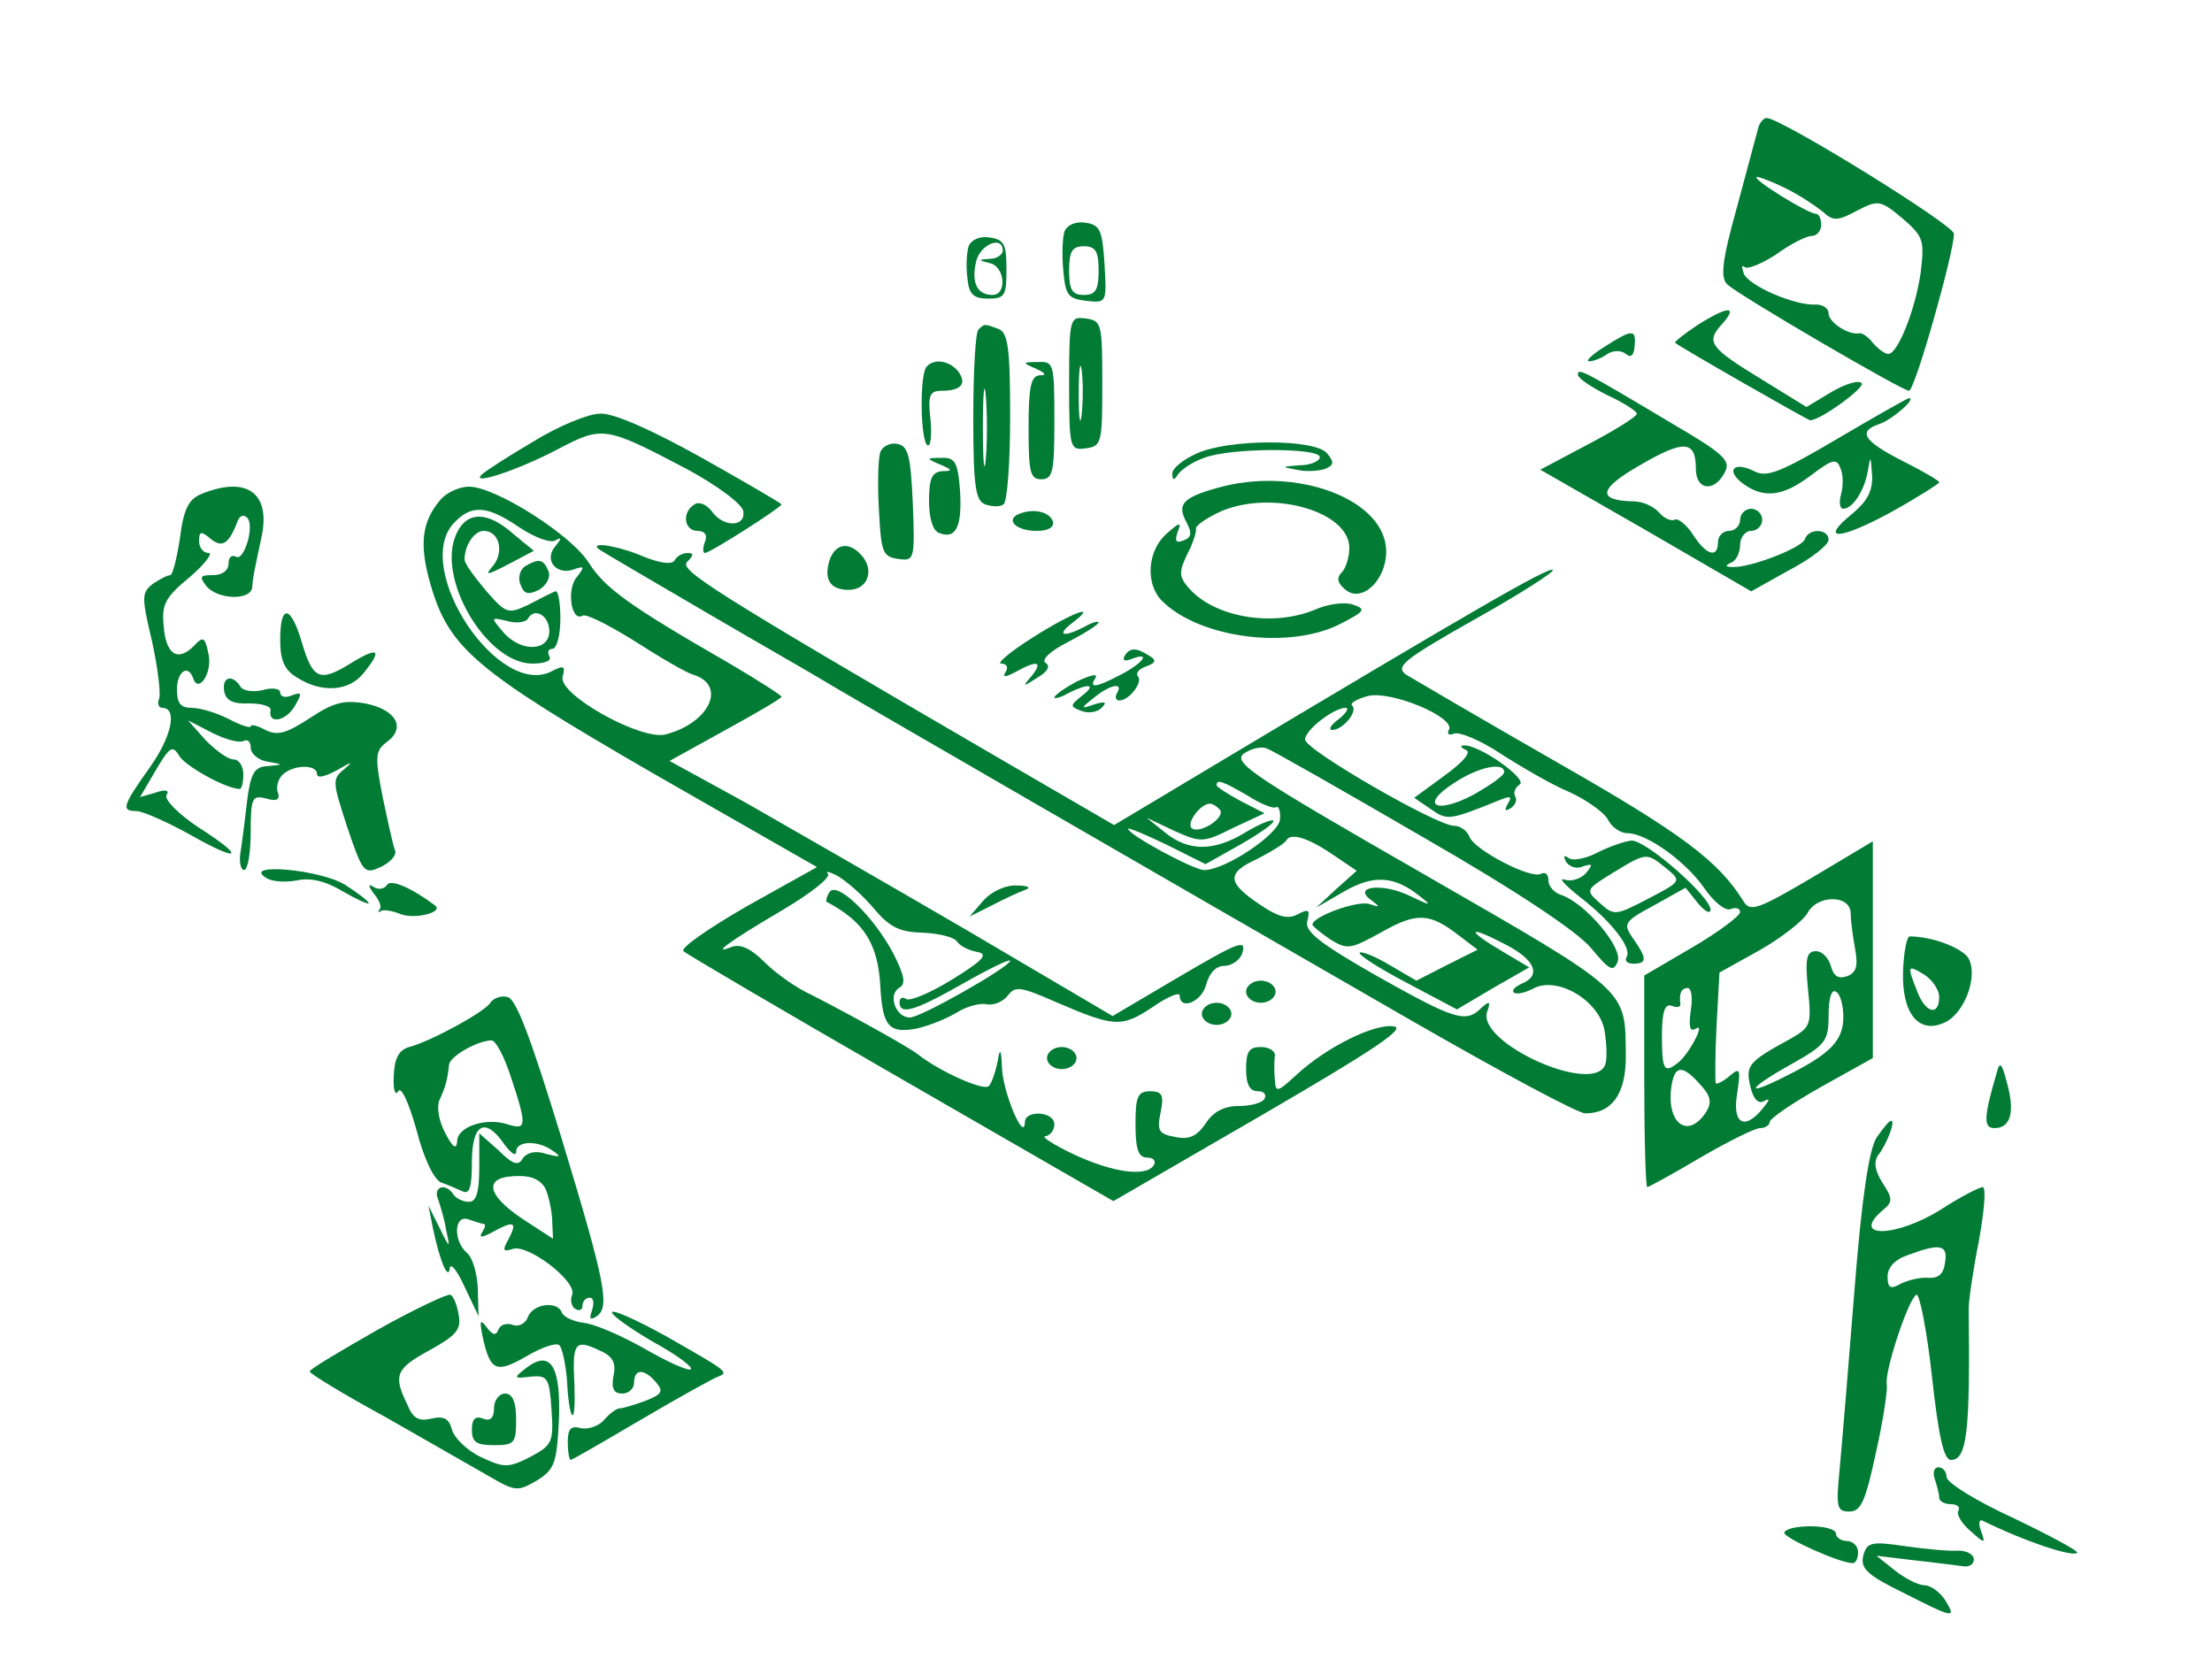
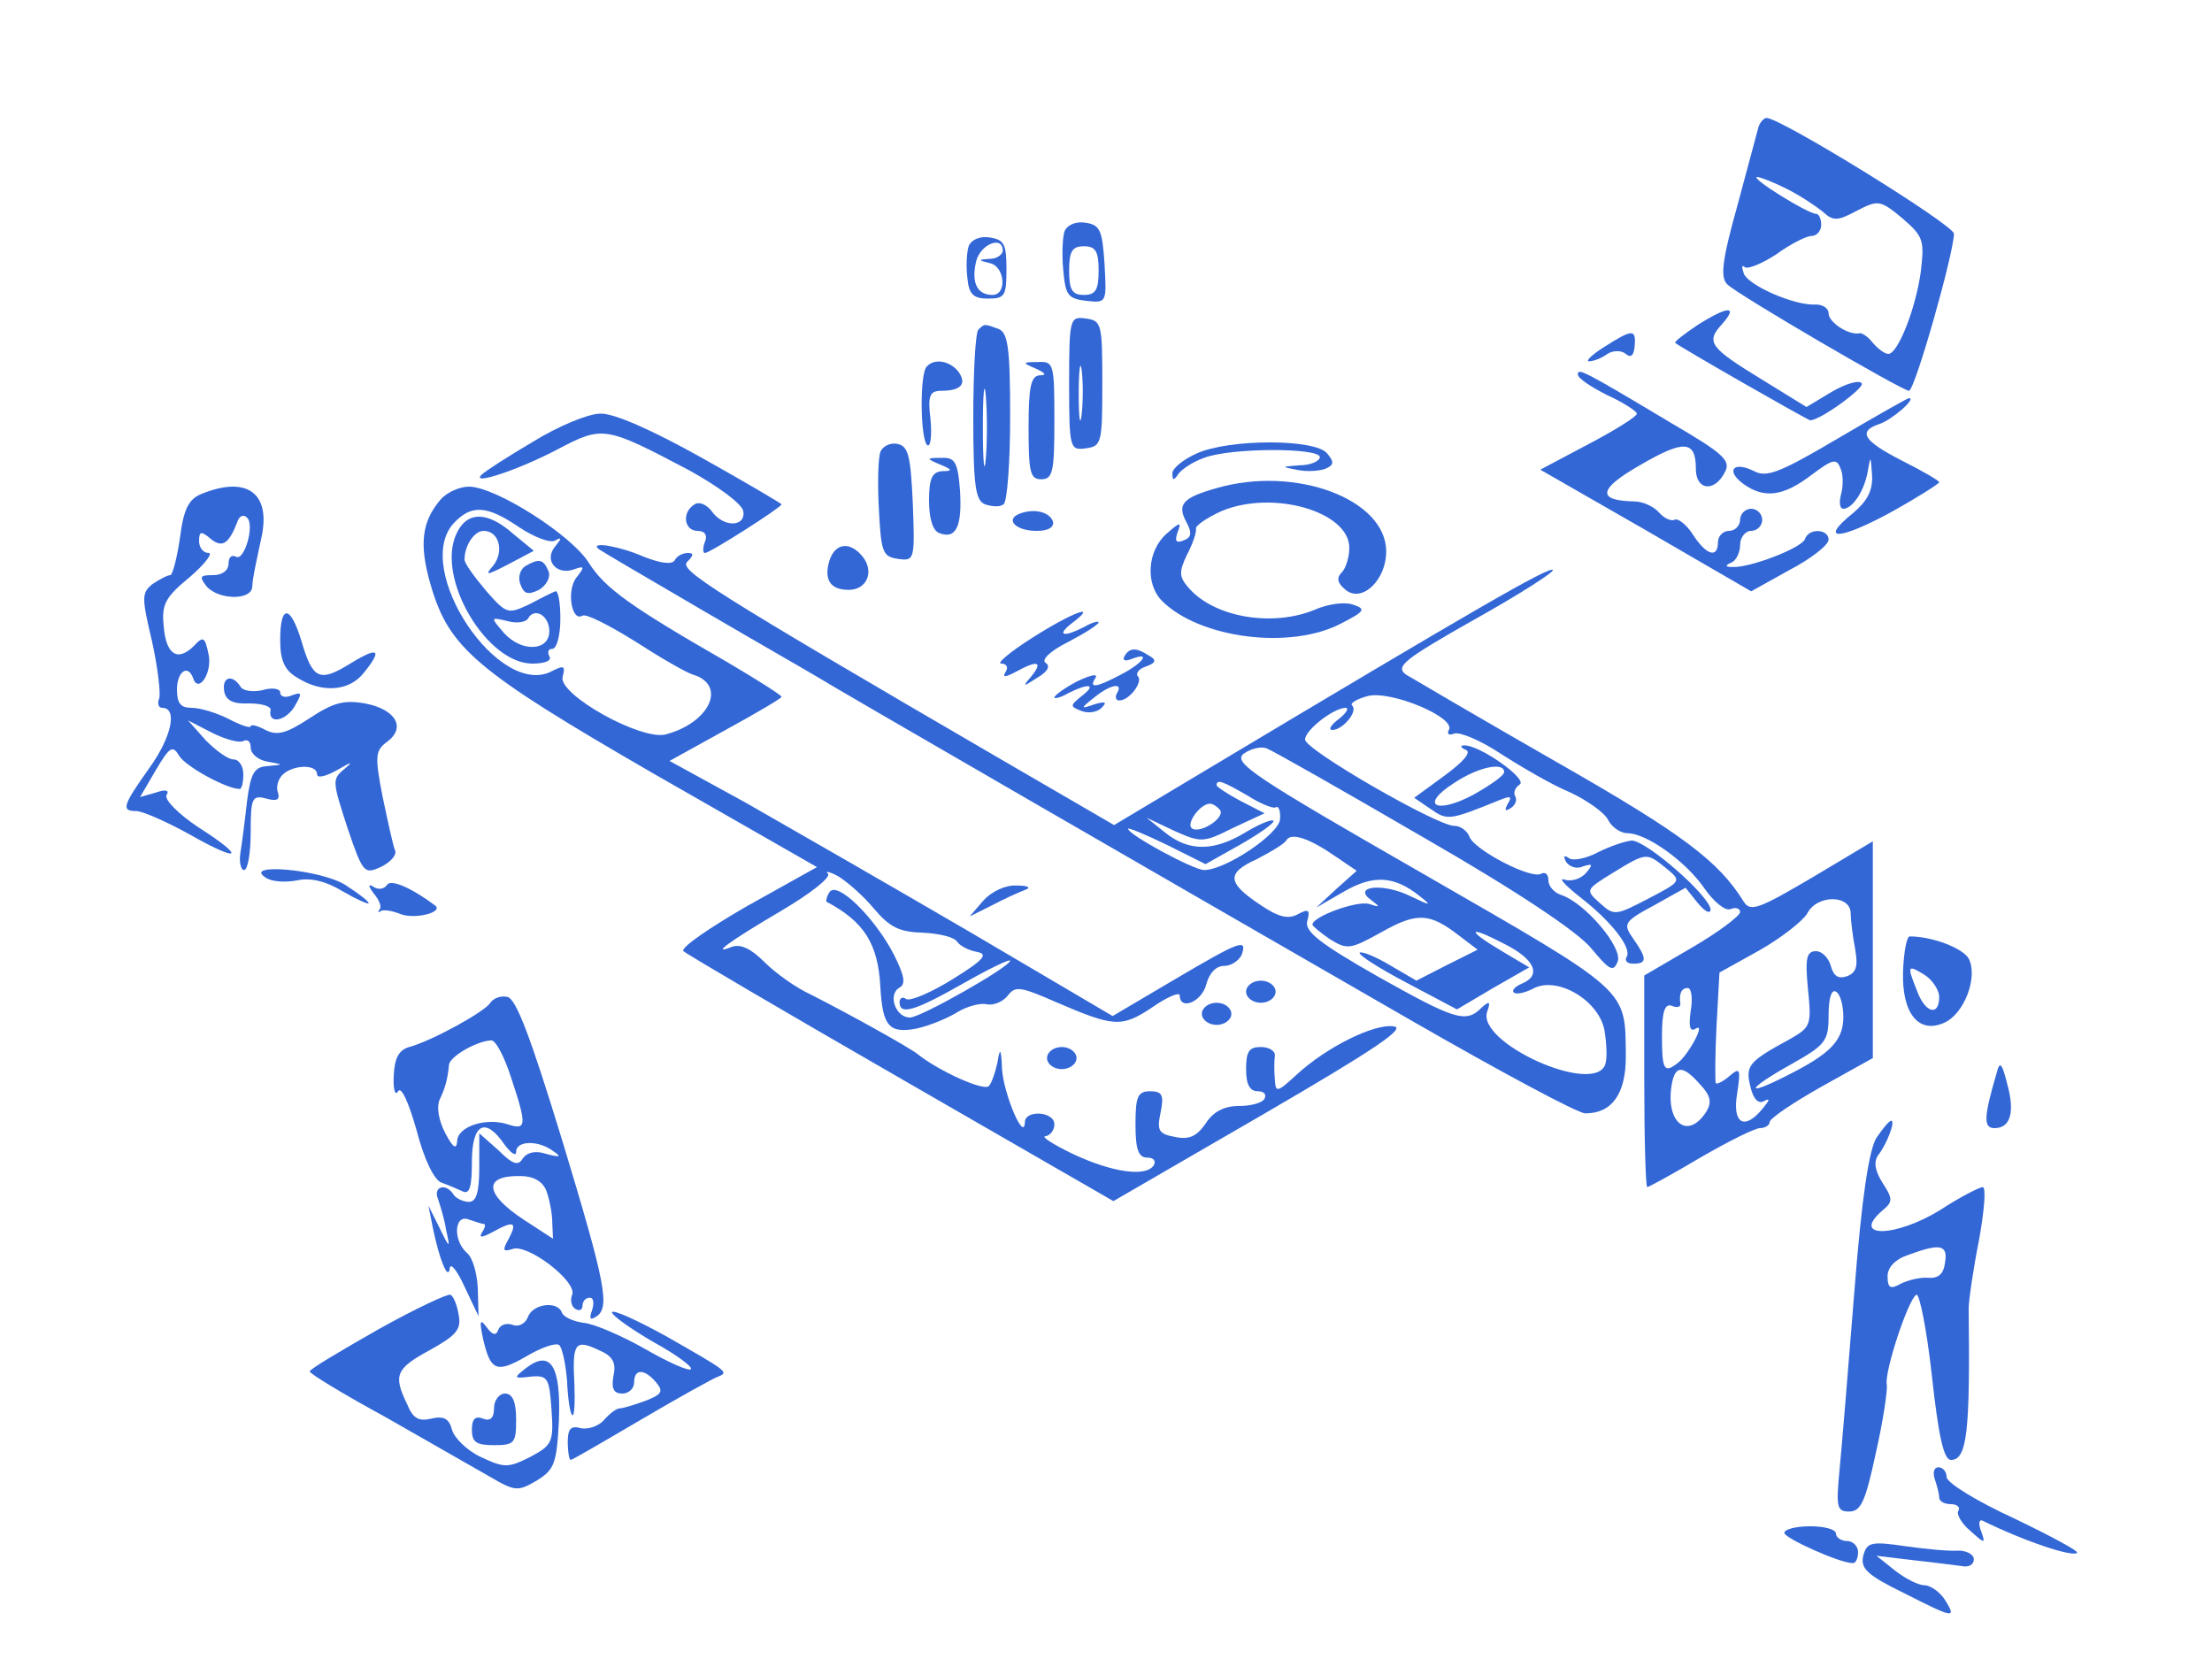
<svg xmlns="http://www.w3.org/2000/svg" version="1.0" width="300pt" height="225pt" viewBox="0 0 300 225" preserveAspectRatio="xMidYMid meet">
-   <g transform="translate(0,225) scale(0.1,-0.1)" fill="#027b35" stroke="none">
+   <g transform="translate(0,225) scale(0.1,-0.1)" fill="#3367d6" stroke="none">
    <path d="M2385 2078 c-2 -7 -15 -56 -29 -108 -21 -75 -23 -97 -13 -106 16 -15 237 -144 246 -144 8 0 61 187 61 213 0 12 -235 157 -254 157 -4 0 -9 -6 -11 -12z m38 -84 c18 -9 39 -23 49 -31 14 -13 20 -13 46 1 29 15 32 15 62 -10 29 -25 30 -30 25 -73 -7 -50 -31 -111 -44 -111 -5 0 -14 7 -21 15 -6 8 -15 14 -18 13 -15 -3 -42 15 -42 27 0 7 -8 12 -17 12 -29 -2 -92 26 -98 42 -3 9 -3 12 1 9 3 -4 23 4 43 17 19 14 41 25 48 25 7 0 13 7 13 15 0 8 -3 15 -7 15 -11 0 -90 49 -80 50 4 0 22 -7 40 -16z" />
    <path d="M1444 1937 c-3 -8 -4 -32 -2 -53 3 -34 6 -39 31 -42 28 -3 28 -3 25 50 -3 46 -6 53 -26 56 -13 2 -24 -3 -28 -11z m46 -54 c0 -26 -4 -33 -20 -33 -16 0 -20 7 -20 33 0 26 4 33 20 33 16 0 20 -7 20 -33z" />
    <path d="M1314 1917 c-3 -9 -4 -28 -2 -44 2 -22 8 -28 28 -28 23 0 25 4 25 40 0 34 -3 40 -23 43 -13 2 -24 -3 -28 -11z m46 -7 c0 -5 -8 -11 -17 -11 -17 -1 -17 -2 0 -6 20 -5 23 -43 3 -43 -21 0 -29 17 -22 46 6 23 36 35 36 14z" />
    <path d="M2302 1809 c-18 -12 -32 -23 -30 -24 5 -5 180 -105 183 -105 14 0 74 44 70 50 -3 5 -21 0 -40 -11 l-35 -21 -60 37 c-72 44 -77 51 -54 76 22 25 7 24 -34 -2z" />
    <path d="M1450 1730 c0 -89 1 -91 23 -88 21 3 22 7 22 88 0 81 -1 85 -22 88 -22 3 -23 1 -23 -88z m17 -42 c-2 -18 -4 -6 -4 27 0 33 2 48 4 33 2 -15 2 -42 0 -60z" />
    <path d="M1327 1803 c-4 -3 -7 -57 -7 -119 0 -93 3 -113 16 -118 9 -3 20 -4 25 0 5 3 9 56 9 119 0 94 -3 114 -16 119 -19 7 -19 7 -27 -1z m10 -175 c-2 -24 -4 -5 -4 42 0 47 2 66 4 43 2 -24 2 -62 0 -85z" />
    <path d="M2175 1779 c-16 -10 -25 -19 -20 -19 6 0 17 4 25 10 8 5 19 5 25 0 7 -6 11 -2 12 11 2 23 -3 23 -42 -2z" />
    <path d="M1257 1753 c-10 -9 -9 -101 1 -107 4 -2 6 13 4 35 -4 33 -1 39 15 39 27 0 35 10 22 27 -12 14 -32 17 -42 6z" />
    <path d="M1405 1750 c13 -6 15 -9 5 -9 -12 -1 -15 -16 -15 -71 0 -60 2 -70 17 -70 16 0 18 10 18 80 0 77 -1 80 -22 79 -22 0 -22 -1 -3 -9z" />
    <path d="M2140 1742 c0 -5 18 -17 40 -28 22 -10 40 -22 40 -25 0 -4 -29 -22 -65 -41 l-66 -35 143 -82 143 -83 52 29 c29 15 53 34 53 41 0 15 -27 16 -32 1 -4 -12 -74 -39 -98 -38 -10 0 -11 2 -2 6 6 2 12 13 12 24 0 10 7 19 15 19 8 0 15 7 15 15 0 8 -7 15 -15 15 -8 0 -15 -7 -15 -15 0 -8 -7 -15 -15 -15 -8 0 -15 -7 -15 -15 0 -23 -16 -18 -34 10 -9 14 -21 23 -25 20 -5 -2 -14 2 -21 10 -7 8 -22 15 -34 15 -51 1 -48 17 8 49 60 35 76 34 76 -5 0 -29 25 -32 39 -5 9 16 0 25 -72 67 -122 73 -127 75 -127 66z" />
    <path d="M2492 1655 c-78 -46 -96 -53 -113 -44 -28 14 -39 1 -15 -17 29 -21 55 -17 93 12 28 21 34 23 39 9 4 -8 4 -24 1 -35 -3 -11 -2 -20 3 -20 12 0 28 23 33 50 4 23 4 23 6 -5 1 -21 -7 -35 -26 -51 -47 -38 -19 -37 51 1 36 20 66 39 66 41 0 2 -22 15 -50 29 -53 27 -61 40 -31 50 16 5 51 35 40 35 -2 0 -46 -25 -97 -55z" />
    <path d="M723 1651 c-34 -20 -65 -40 -70 -45 -15 -15 51 7 104 35 61 32 64 31 178 -29 38 -21 71 -45 73 -55 4 -22 -27 -23 -43 0 -7 9 -17 13 -23 9 -18 -11 -14 -36 4 -36 10 0 14 -6 10 -15 -3 -8 -3 -15 0 -15 7 0 104 62 104 66 0 1 -49 30 -108 63 -68 38 -120 61 -138 60 -16 0 -57 -17 -91 -38z" />
    <path d="M1194 1637 c-3 -8 -4 -43 -2 -78 3 -58 5 -64 26 -67 22 -3 23 -2 20 75 -3 65 -6 78 -21 81 -9 2 -20 -3 -23 -11z" />
    <path d="M1623 1635 c-18 -8 -33 -20 -33 -27 0 -10 2 -10 8 -1 4 6 20 17 35 22 36 14 157 14 157 1 0 -5 -12 -11 -27 -11 -25 -2 -26 -2 -5 -6 13 -3 30 -2 39 1 12 5 13 9 3 21 -16 20 -133 20 -177 0z" />
    <path d="M1275 1620 c17 -7 17 -9 3 -9 -14 -1 -18 -10 -18 -40 0 -24 5 -41 14 -44 23 -9 31 10 28 58 -3 39 -7 45 -26 44 -20 0 -20 -1 -1 -9z" />
    <path d="M1650 1588 c-46 -13 -54 -22 -41 -46 8 -15 7 -21 -4 -25 -10 -4 -12 -1 -8 11 6 15 3 14 -15 -2 -26 -23 -29 -68 -6 -91 51 -51 175 -67 244 -30 31 16 33 19 15 25 -11 4 -34 1 -52 -7 -58 -24 -138 -10 -172 31 -12 14 -12 21 -1 44 8 15 13 31 12 35 -1 4 15 15 35 24 70 29 173 -1 173 -50 0 -13 -5 -28 -10 -33 -8 -8 -6 -15 5 -24 22 -18 55 13 55 52 0 71 -123 117 -230 86z" />
    <path d="M273 1580 c-17 -7 -24 -20 -29 -60 -4 -27 -10 -50 -13 -50 -4 0 -15 -6 -24 -12 -15 -12 -15 -18 -1 -77 8 -36 12 -71 10 -78 -3 -7 -1 -13 4 -13 21 0 13 -39 -17 -81 -37 -52 -39 -59 -18 -59 8 0 40 -14 71 -31 70 -40 79 -33 13 9 -27 18 -47 38 -43 44 4 6 -1 8 -15 3 l-21 -6 21 36 c19 32 23 35 32 20 8 -14 64 -45 82 -45 3 0 5 9 5 20 0 11 -6 20 -13 20 -8 0 -24 12 -38 26 l-24 27 33 -17 c18 -9 37 -14 42 -11 6 3 10 -1 10 -9 0 -8 10 -17 23 -19 22 -4 22 -4 0 -6 -18 -1 -23 -9 -28 -48 -3 -27 -7 -58 -9 -70 -2 -13 1 -23 5 -23 5 0 9 23 9 51 0 47 2 51 21 46 14 -4 19 -2 16 8 -3 7 0 18 6 24 14 14 47 15 47 1 0 -6 12 -3 28 6 19 11 22 12 9 1 -17 -14 -16 -17 4 -79 21 -62 23 -64 45 -54 13 6 22 16 20 22 -3 7 -10 40 -17 73 -11 56 -10 63 6 75 26 19 12 44 -30 52 -29 5 -43 1 -75 -20 -32 -21 -44 -24 -60 -16 -11 6 -20 8 -20 5 0 -3 -13 1 -30 10 -16 8 -38 15 -50 15 -15 0 -20 6 -20 25 0 24 15 35 22 15 7 -21 26 7 21 32 -5 24 -7 26 -20 12 -22 -22 -38 -12 -41 27 -3 29 2 39 35 66 21 18 32 33 26 33 -7 0 -13 7 -13 16 0 14 3 14 16 3 16 -13 25 -6 37 26 3 6 8 7 12 3 11 -10 -4 -60 -15 -53 -6 3 -10 -1 -10 -9 0 -10 -9 -16 -21 -16 -18 0 -19 -2 -9 -15 15 -18 59 -20 62 -2 1 15 3 23 13 70 12 59 -21 82 -82 57z" />
    <path d="M598 1573 c-26 -30 -30 -61 -14 -116 25 -86 60 -116 302 -256 l222 -127 -95 -53 c-52 -30 -91 -57 -86 -61 4 -4 137 -82 295 -173 l288 -166 202 117 c153 89 196 118 178 120 -26 4 -91 -28 -132 -66 -26 -24 -28 -24 -29 -6 -1 10 -1 25 0 32 1 6 -7 12 -19 12 -16 0 -20 -6 -20 -30 0 -21 5 -30 16 -30 8 0 12 -4 9 -10 -3 -6 -19 -10 -35 -10 -20 0 -35 -8 -45 -24 -12 -17 -22 -22 -41 -18 -23 4 -25 9 -20 33 5 24 2 29 -14 29 -17 0 -20 -7 -20 -45 0 -34 4 -45 16 -45 8 0 12 -4 9 -10 -10 -17 -57 -10 -110 15 -27 13 -44 24 -37 24 6 1 12 8 12 16 0 18 -40 20 -40 3 -1 -28 -29 39 -31 72 -1 28 -3 30 -6 10 -3 -14 -8 -29 -12 -33 -7 -7 -67 20 -96 43 -11 9 -90 53 -145 81 -20 9 -48 29 -63 44 -18 18 -32 25 -44 21 -30 -12 -6 6 67 49 39 23 67 45 63 50 -5 4 2 3 13 -3 12 -7 34 -26 49 -44 22 -26 35 -32 67 -33 22 -1 42 -6 46 -12 4 -6 16 -12 27 -14 16 -3 9 -11 -33 -37 -29 -18 -57 -30 -63 -27 -5 4 -9 1 -9 -4 0 -18 19 -13 86 25 35 20 64 34 64 31 0 -8 -121 -77 -136 -77 -19 0 -30 30 -15 40 10 5 8 16 -7 46 -26 50 -77 100 -87 84 -4 -6 -5 -12 -4 -13 51 -27 70 -57 73 -116 3 -53 12 -63 49 -56 18 4 42 14 55 22 13 8 31 13 40 11 9 -2 22 3 29 12 10 13 17 12 65 -9 79 -34 89 -35 131 -7 20 14 37 21 37 16 0 -21 30 -9 36 15 4 15 13 25 24 25 10 0 20 7 24 15 8 23 -2 19 -92 -34 l-83 -49 -197 116 c-108 63 -244 141 -300 173 l-104 57 76 42 c42 23 76 43 76 45 0 2 -33 23 -72 46 -134 77 -167 101 -189 135 -23 38 -127 104 -163 104 -13 0 -30 -8 -38 -17z m106 -38 c21 -14 43 -22 49 -18 9 5 9 3 0 -8 -16 -19 2 -40 26 -31 14 5 14 3 3 -11 -14 -17 -7 -61 8 -52 5 3 36 -13 70 -34 34 -22 70 -43 80 -46 46 -14 23 -65 -37 -81 -33 -9 -146 54 -140 78 4 15 2 16 -14 8 -72 -39 -190 138 -134 200 24 26 45 25 89 -5z" />
    <path d="M619 1526 c-28 -60 41 -176 103 -176 17 0 27 4 23 10 -3 6 -1 10 4 10 6 0 11 18 11 41 0 22 -3 39 -7 37 -5 -2 -21 -10 -36 -18 -28 -13 -30 -13 -58 19 -16 19 -29 37 -29 42 0 19 13 39 26 39 21 0 28 -28 13 -47 -12 -14 -10 -14 21 2 l34 18 -28 23 c-35 31 -63 31 -77 0z m126 -132 c0 -27 -37 -29 -61 -3 -19 22 -19 22 3 17 13 -4 26 -2 29 3 9 16 29 4 29 -17z" />
    <path d="M712 1482 c-7 -5 -10 -16 -6 -25 5 -13 10 -14 25 -7 10 6 16 17 13 25 -7 17 -13 18 -32 7z" />
    <path d="M1382 1553 c-19 -8 -4 -23 24 -23 16 0 24 5 22 13 -5 13 -26 18 -46 10z" />
    <path d="M811 1506 c2 -2 67 -40 144 -85 77 -45 147 -85 155 -90 17 -11 467 -271 804 -465 120 -69 226 -126 236 -126 36 0 55 26 55 77 -1 93 8 85 -275 248 -230 132 -259 151 -243 163 10 7 24 10 31 7 8 -3 103 -57 213 -121 127 -73 209 -128 227 -150 25 -30 30 -33 36 -18 7 19 -44 79 -76 90 -10 3 -18 12 -18 20 0 8 -4 12 -10 9 -13 -8 -90 32 -97 50 -3 8 -12 15 -21 15 -23 0 -202 103 -202 117 0 13 39 43 55 43 5 0 1 -7 -9 -15 -11 -8 -15 -15 -9 -15 14 0 35 25 27 33 -4 3 6 9 21 13 31 8 120 -29 110 -46 -3 -5 0 -8 7 -5 7 3 36 -9 63 -27 28 -18 69 -42 93 -52 24 -11 48 -28 53 -38 5 -10 17 -18 26 -18 26 0 79 -38 104 -74 13 -19 29 -32 36 -29 7 3 13 1 13 -4 0 -5 -29 -27 -65 -48 l-65 -38 0 -143 c0 -79 2 -144 4 -144 2 0 35 18 72 40 38 22 74 40 81 40 7 0 13 4 13 8 0 5 31 26 70 48 l70 39 0 147 0 147 -82 -49 c-73 -43 -84 -47 -93 -33 -34 55 -83 92 -253 189 -103 59 -195 113 -205 119 -15 11 -4 20 93 75 61 34 109 65 106 67 -5 5 -107 -54 -473 -273 l-122 -73 -148 86 c-402 234 -442 260 -431 271 9 9 9 12 1 12 -7 0 -15 -4 -18 -10 -4 -6 -19 -4 -42 5 -32 14 -72 21 -62 11z m881 -335 c17 -11 35 -18 38 -16 4 3 7 -5 6 -16 -1 -20 -74 -69 -103 -69 -14 0 -103 48 -103 56 0 2 24 -8 53 -22 l52 -26 48 27 c26 15 46 29 44 32 -3 2 -20 -5 -38 -16 -43 -26 -77 -26 -109 0 l-25 20 38 -18 c36 -16 39 -16 79 4 l43 20 -33 17 c-17 9 -32 19 -32 21 0 9 9 5 42 -14z m-37 -20 c6 -11 -29 -33 -39 -24 -7 7 12 33 25 33 4 0 10 -4 14 -9z m157 -63 l28 -19 -28 -25 -27 -25 38 22 c40 23 68 21 102 -6 18 -14 16 -14 -13 0 -37 18 -79 13 -52 -6 12 -9 12 -10 -3 -5 -16 5 -77 -17 -77 -28 0 -2 11 -11 24 -20 23 -14 27 -14 70 10 48 27 65 26 105 -5 l25 -19 -42 -21 -41 -21 -36 21 c-20 12 -38 19 -41 17 -2 -3 26 -21 64 -41 l68 -36 49 29 49 28 -37 22 c-49 29 -47 36 3 10 42 -21 51 -43 24 -54 -9 -4 -14 -9 -11 -12 3 -3 14 -1 26 5 32 18 89 -15 97 -56 3 -18 4 -39 1 -47 -16 -42 -175 30 -160 72 5 14 3 15 -8 5 -21 -21 -36 -16 -141 43 -79 45 -99 61 -95 75 4 15 2 17 -13 9 -13 -7 -26 -4 -51 13 -45 30 -46 43 -4 62 19 10 38 21 40 26 7 10 31 2 67 -23z m698 -77 c0 -10 3 -32 6 -48 4 -23 2 -32 -11 -37 -12 -4 -18 0 -22 14 -3 11 -12 20 -20 20 -13 0 -15 -10 -11 -51 5 -49 4 -52 -24 -68 -57 -31 -61 -36 -54 -65 4 -17 11 -24 19 -19 8 4 7 1 -2 -10 -25 -31 -42 -21 -35 20 5 33 4 36 -10 24 -9 -8 -18 -12 -19 -10 -1 2 -1 37 1 77 l4 73 54 30 c30 17 59 40 65 50 13 26 59 26 59 0z m-217 -132 c-3 -22 -1 -29 7 -24 14 9 -10 -36 -25 -47 -18 -14 -21 -9 -21 37 0 33 4 44 13 41 7 -3 12 -2 12 2 -2 14 1 22 10 22 5 0 7 -14 4 -31z m207 -8 c0 -32 -17 -50 -77 -80 -59 -30 -54 -18 7 16 46 26 50 31 50 66 0 23 4 36 10 32 6 -3 10 -19 10 -34z m-194 -92 c14 -15 16 -24 8 -37 -26 -40 -57 -13 -46 41 5 22 15 22 38 -4z" />
    <path d="M1125 1490 c-8 -26 1 -40 26 -40 25 0 35 25 19 45 -17 21 -37 19 -45 -5z" />
    <path d="M380 1382 c0 -28 6 -41 23 -51 33 -21 70 -19 90 6 26 32 21 37 -18 13 -42 -26 -51 -21 -66 30 -15 50 -29 51 -29 2z" />
    <path d="M1400 1385 c-30 -19 -49 -35 -42 -35 7 0 10 -5 6 -11 -5 -8 -1 -8 14 0 29 16 37 14 21 -6 -13 -15 -12 -15 8 -2 14 8 18 16 11 20 -6 4 6 16 30 28 23 12 42 24 42 27 0 2 -9 0 -19 -6 -29 -15 -39 -12 -17 5 37 28 1 15 -54 -20z" />
    <path d="M1525 1360 c-3 -6 1 -7 9 -4 28 11 17 -5 -14 -21 -34 -18 -44 -19 -34 -4 3 6 -8 3 -25 -5 -17 -9 -31 -19 -31 -22 0 -2 9 0 19 6 28 14 39 12 18 -4 -16 -13 -16 -14 -1 -20 10 -4 22 -2 28 4 8 8 5 9 -9 5 -20 -7 -20 -6 -1 9 22 18 40 21 31 6 -3 -5 -2 -10 3 -10 14 0 33 26 25 33 -3 4 2 10 11 13 14 5 15 9 4 15 -17 11 -26 11 -33 -1z" />
    <path d="M304 1313 c2 -13 12 -18 34 -17 17 0 30 -4 29 -9 -4 -19 19 -16 32 4 11 19 11 21 -3 16 -9 -4 -16 -2 -16 4 0 5 -11 7 -24 3 -13 -3 -27 -1 -30 5 -11 17 -25 13 -22 -6z" />
    <path d="M1988 1233 c8 -3 -3 -16 -29 -35 l-41 -30 22 -15 c23 -16 25 -16 94 12 15 6 17 5 11 -5 -5 -9 -4 -11 4 -6 6 4 9 11 6 16 -3 5 0 12 6 16 12 7 -56 55 -76 53 -5 0 -4 -3 3 -6z m52 -30 c0 -5 -19 -18 -42 -31 -51 -27 -73 -14 -26 16 33 22 68 29 68 15z" />
    <path d="M2167 1094 c-15 -8 -33 -12 -39 -8 -7 5 -8 3 -4 -5 5 -7 15 -10 23 -6 13 4 14 3 4 -9 -7 -8 -20 -12 -29 -9 -9 3 0 -7 20 -23 43 -33 72 -70 64 -82 -3 -5 1 -9 9 -9 19 0 19 7 0 34 -14 20 -13 23 28 45 l43 24 16 -20 c10 -12 17 -16 18 -10 0 18 -87 94 -107 94 -10 -1 -30 -8 -46 -16z m92 -21 c22 -18 22 -18 -24 -42 -44 -23 -46 -23 -65 -6 -20 18 -20 18 17 41 46 28 46 28 72 7z" />
    <path d="M360 1060 c8 -6 27 -7 43 -4 18 4 39 -1 62 -15 19 -11 35 -18 35 -16 0 3 -15 14 -32 25 -34 21 -139 30 -108 10z" />
    <path d="M525 1050 c-4 -6 -12 -7 -18 -3 -8 5 -8 2 0 -9 7 -8 11 -18 8 -21 -3 -4 -2 -5 1 -3 3 3 16 1 28 -4 20 -7 58 3 46 12 -32 24 -60 36 -65 28z" />
    <path d="M1334 1029 l-19 -22 30 15 c17 9 37 18 45 21 9 3 5 6 -11 6 -15 1 -34 -8 -45 -20z" />
    <path d="M2581 933 c-2 -57 21 -86 56 -70 27 12 46 62 33 87 -8 14 -49 30 -80 30 -4 0 -8 -21 -9 -47z m49 -35 c0 -27 -19 -22 -30 8 -14 35 -13 36 10 22 11 -7 20 -21 20 -30z" />
    <path d="M1690 905 c0 -8 9 -15 20 -15 11 0 20 7 20 15 0 8 -9 15 -20 15 -11 0 -20 -7 -20 -15z" />
    <path d="M665 890 c-7 -12 -80 -52 -110 -60 -14 -4 -20 -15 -21 -39 -1 -19 2 -28 6 -21 4 7 14 -14 25 -53 10 -39 24 -68 34 -71 9 -3 22 -9 29 -12 9 -4 12 7 12 40 0 52 18 62 44 24 9 -12 16 -17 16 -10 0 15 30 16 50 1 12 -8 10 -9 -9 -4 -15 5 -26 2 -32 -6 -6 -11 -14 -8 -33 11 l-26 23 0 -46 c0 -34 -4 -47 -14 -47 -8 0 -18 5 -21 10 -10 16 -28 11 -21 -6 3 -9 9 -28 11 -42 6 -26 5 -26 -9 3 l-15 30 6 -30 c9 -44 21 -73 23 -55 1 8 10 -3 20 -25 l19 -40 -1 38 c-1 20 -7 42 -15 48 -19 17 -17 53 3 45 9 -3 18 -6 20 -6 3 0 2 -5 -2 -11 -5 -8 -1 -8 14 0 29 16 34 14 22 -9 -9 -16 -8 -18 5 -14 20 8 88 -44 81 -62 -3 -7 -1 -16 4 -19 6 -4 10 -1 10 4 0 6 4 11 10 11 5 0 6 -7 3 -17 -4 -11 -3 -14 5 -9 20 12 14 43 -46 241 -42 137 -62 191 -74 193 -9 2 -19 -2 -23 -8z m28 -101 c22 -66 21 -72 -4 -64 -30 10 -69 -3 -69 -23 -1 -12 -6 -8 -16 11 -9 17 -12 35 -8 45 8 17 11 28 13 48 1 11 37 32 57 33 6 1 18 -22 27 -50z m48 -154 c4 -11 8 -30 8 -43 l1 -22 -40 26 c-53 35 -55 60 -4 59 17 0 30 -7 35 -20z" />
    <path d="M1630 875 c0 -8 9 -15 20 -15 11 0 20 7 20 15 0 8 -9 15 -20 15 -11 0 -20 -7 -20 -15z" />
    <path d="M1420 815 c0 -8 9 -15 20 -15 11 0 20 7 20 15 0 8 -9 15 -20 15 -11 0 -20 -7 -20 -15z" />
    <path d="M2708 795 c-18 -61 -18 -75 -3 -75 22 0 28 22 17 61 -7 28 -10 30 -14 14z" />
    <path d="M2545 707 c-10 -16 -20 -80 -30 -208 -8 -101 -17 -210 -20 -241 -5 -52 -4 -58 13 -58 16 0 22 14 36 79 10 44 16 85 15 93 -4 16 29 116 40 122 4 3 14 -46 21 -109 9 -82 16 -115 26 -115 22 0 26 39 24 205 0 11 6 53 14 93 7 39 10 72 5 72 -4 0 -30 -13 -56 -30 -62 -39 -126 -40 -78 0 12 10 12 15 -2 36 -10 16 -12 28 -6 37 12 15 24 47 18 47 -3 0 -11 -10 -20 -23z m93 -169 c-2 -16 -9 -22 -23 -21 -10 1 -27 -3 -37 -8 -14 -8 -18 -6 -18 10 0 12 10 23 28 29 43 16 54 14 50 -10z" />
    <path d="M513 447 c-51 -29 -93 -54 -93 -57 0 -3 46 -31 103 -62 56 -32 119 -68 140 -80 36 -21 39 -21 65 -6 24 15 27 23 30 81 3 74 -11 97 -44 72 -18 -14 -18 -15 6 -12 23 2 25 -2 28 -45 3 -44 1 -48 -29 -64 -30 -15 -35 -15 -67 0 -19 9 -36 26 -39 37 -4 15 -11 19 -28 15 -17 -4 -25 0 -33 20 -19 39 -15 48 31 73 36 20 43 28 39 48 -2 13 -7 25 -11 27 -3 2 -48 -19 -98 -47z" />
    <path d="M716 464 c-3 -9 -13 -14 -20 -11 -8 3 -17 1 -20 -6 -3 -9 -8 -8 -16 3 -9 12 -10 9 -5 -15 10 -44 18 -48 58 -25 20 12 40 19 45 16 4 -2 9 -24 11 -48 1 -23 4 -45 7 -47 3 -3 4 16 3 42 -3 56 1 61 33 46 19 -8 24 -17 20 -35 -3 -17 0 -24 12 -24 9 0 16 7 16 15 0 19 14 19 30 0 10 -12 8 -16 -15 -25 -14 -5 -30 -10 -34 -10 -5 0 -14 -7 -22 -16 -7 -8 -21 -13 -31 -11 -14 4 -18 -1 -18 -19 0 -13 2 -24 4 -24 2 0 45 25 96 55 51 30 98 56 104 58 15 6 13 7 -71 55 -40 22 -73 37 -73 32 0 -4 25 -22 56 -40 31 -17 54 -34 51 -37 -3 -3 -32 10 -63 28 -32 18 -69 34 -83 35 -14 2 -27 8 -29 14 -6 16 -39 12 -46 -6z" />
    <path d="M670 340 c0 -13 -5 -18 -15 -14 -10 4 -15 0 -15 -15 0 -17 6 -21 30 -21 28 0 30 3 30 35 0 24 -5 35 -15 35 -8 0 -15 -9 -15 -20z" />
    <path d="M2624 244 c3 -9 6 -20 6 -25 0 -5 7 -9 16 -9 8 0 13 -4 10 -9 -3 -4 4 -17 16 -27 20 -18 21 -18 15 -1 -4 10 -3 16 1 15 59 -29 123 -50 129 -44 3 2 -36 23 -86 47 -50 23 -91 48 -91 56 0 7 -5 13 -11 13 -6 0 -8 -7 -5 -16z" />
    <path d="M2420 171 c0 -7 75 -41 93 -41 4 0 7 7 7 15 0 8 -7 15 -15 15 -8 0 -15 5 -15 10 0 6 -16 10 -35 10 -19 0 -35 -4 -35 -9z" />
    <path d="M2527 140 c-4 -17 5 -26 54 -50 69 -35 73 -36 57 -10 -7 11 -20 20 -28 20 -8 0 -26 9 -40 20 l-25 20 50 -6 c28 -3 57 -7 66 -8 9 -2 16 2 16 9 0 7 -10 12 -21 12 -12 -1 -44 2 -72 6 -47 7 -52 5 -57 -13z" />
  </g>
</svg>
